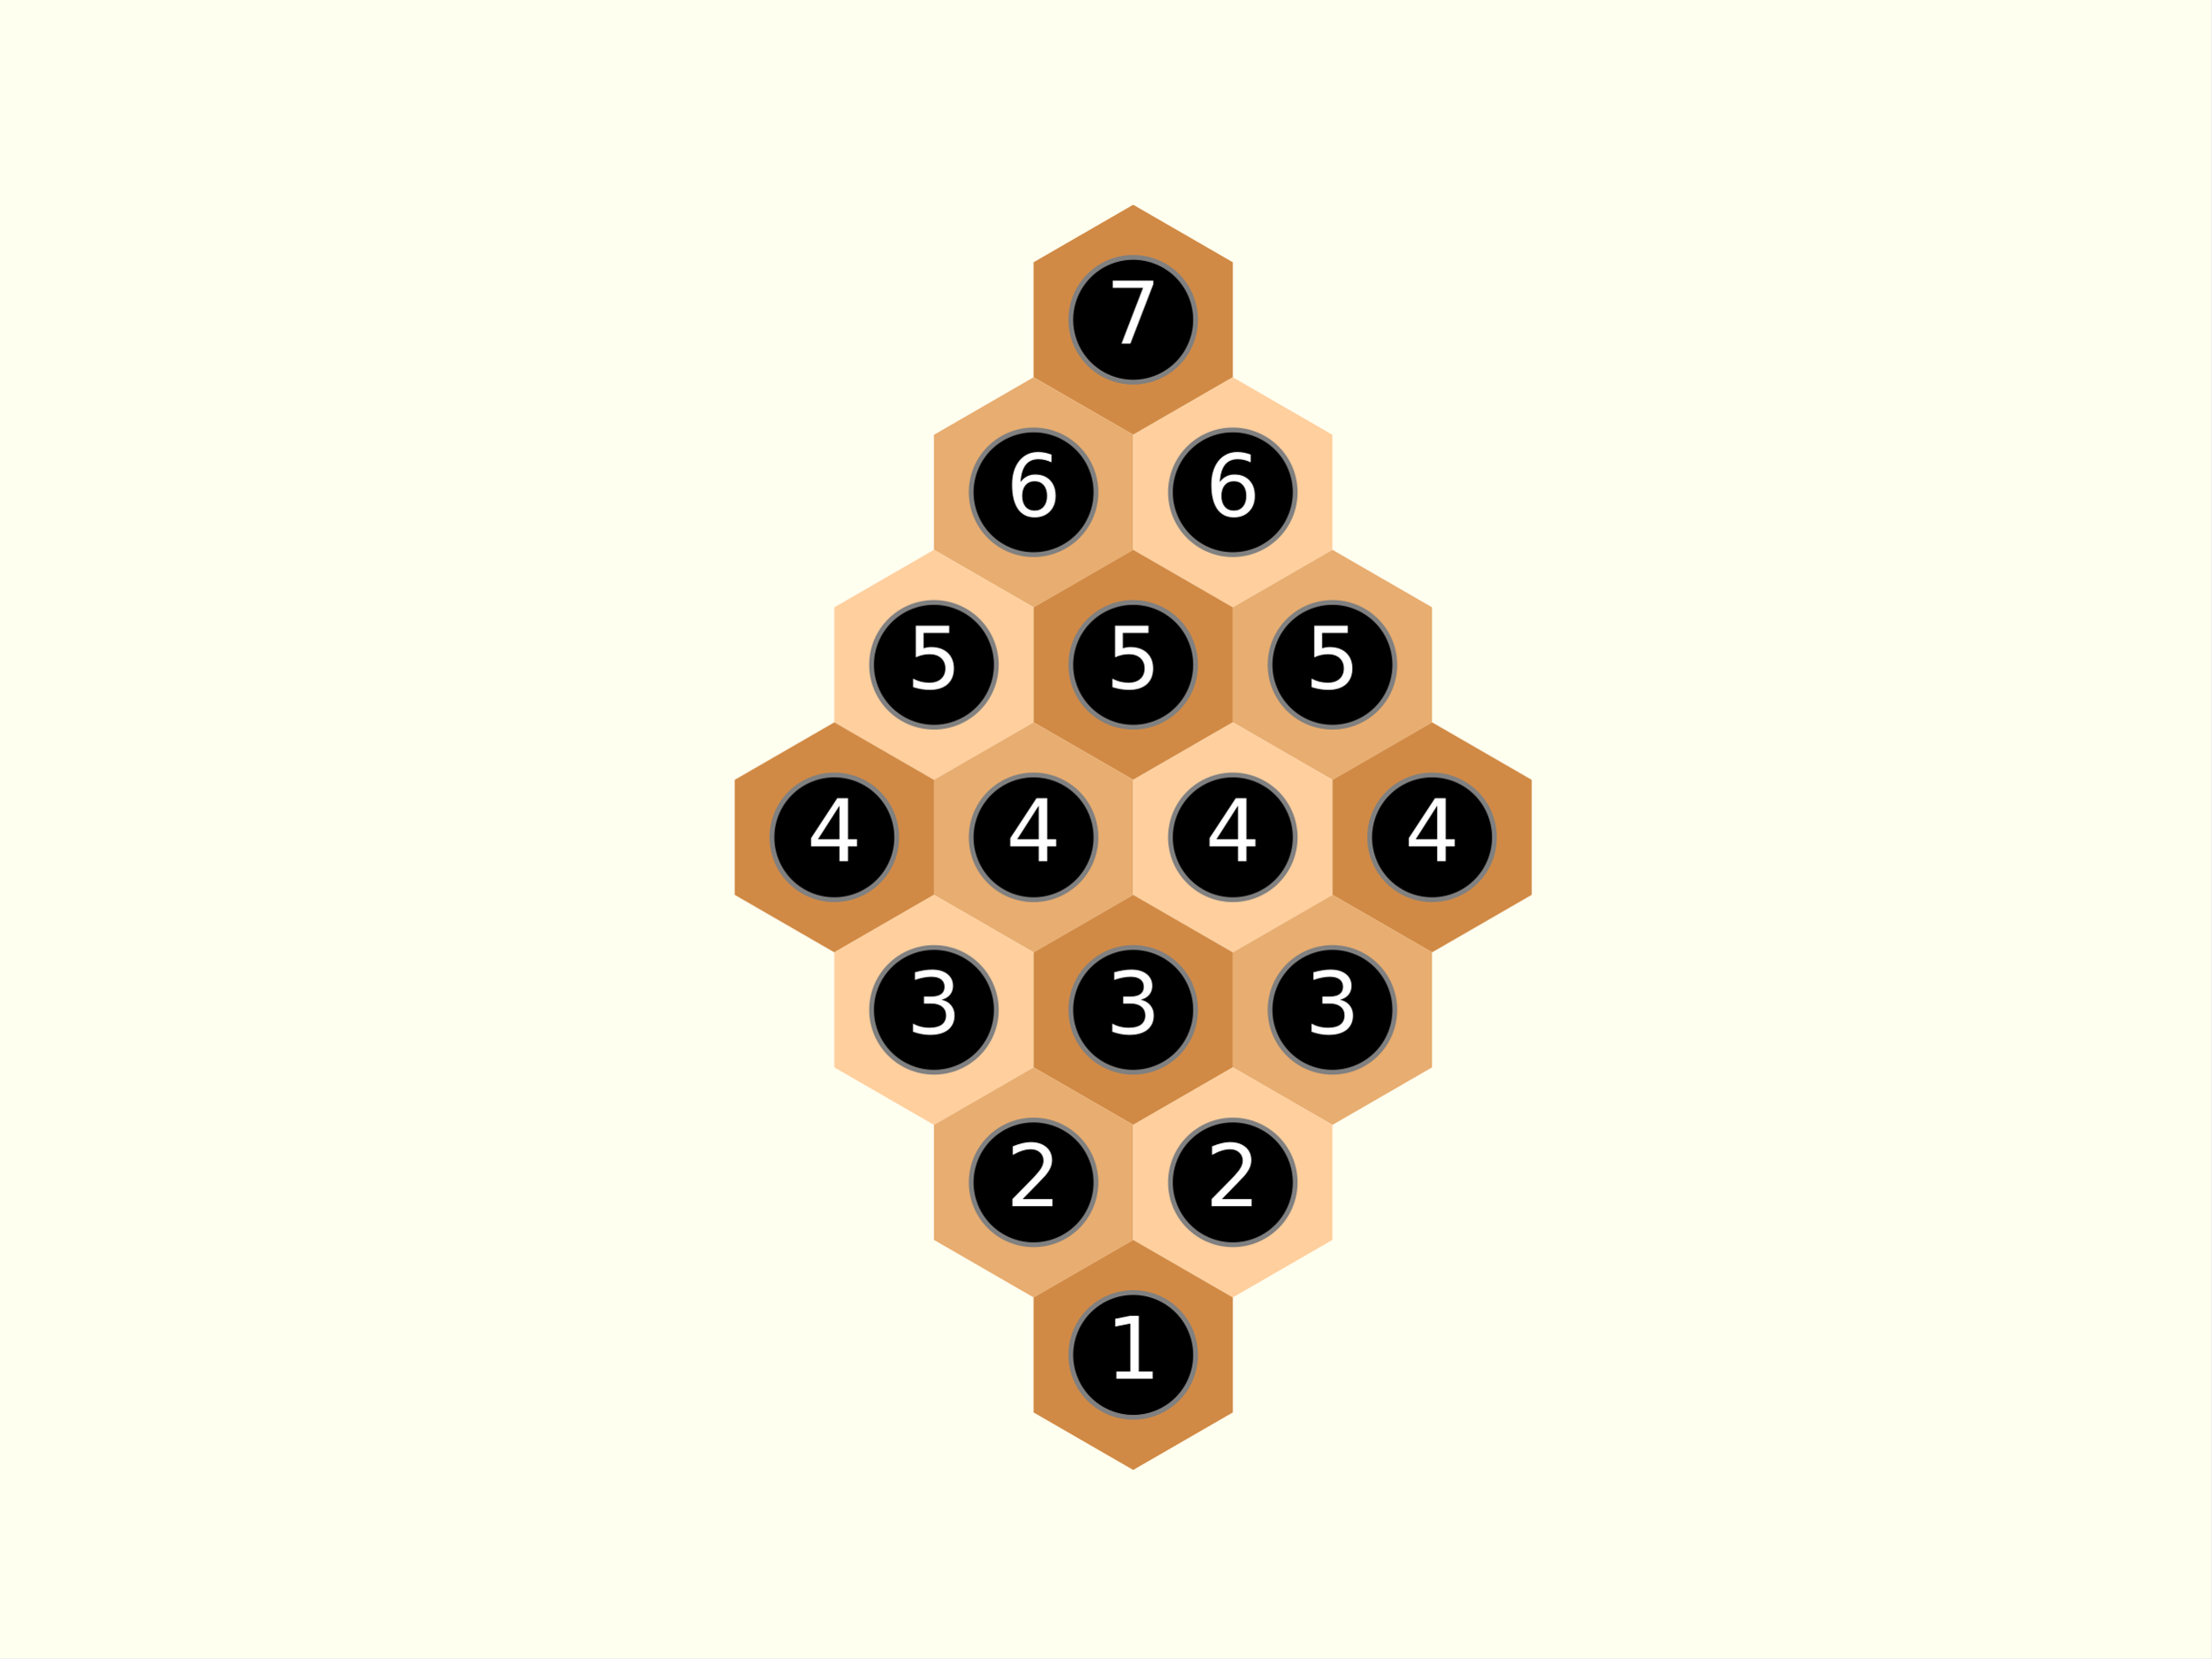
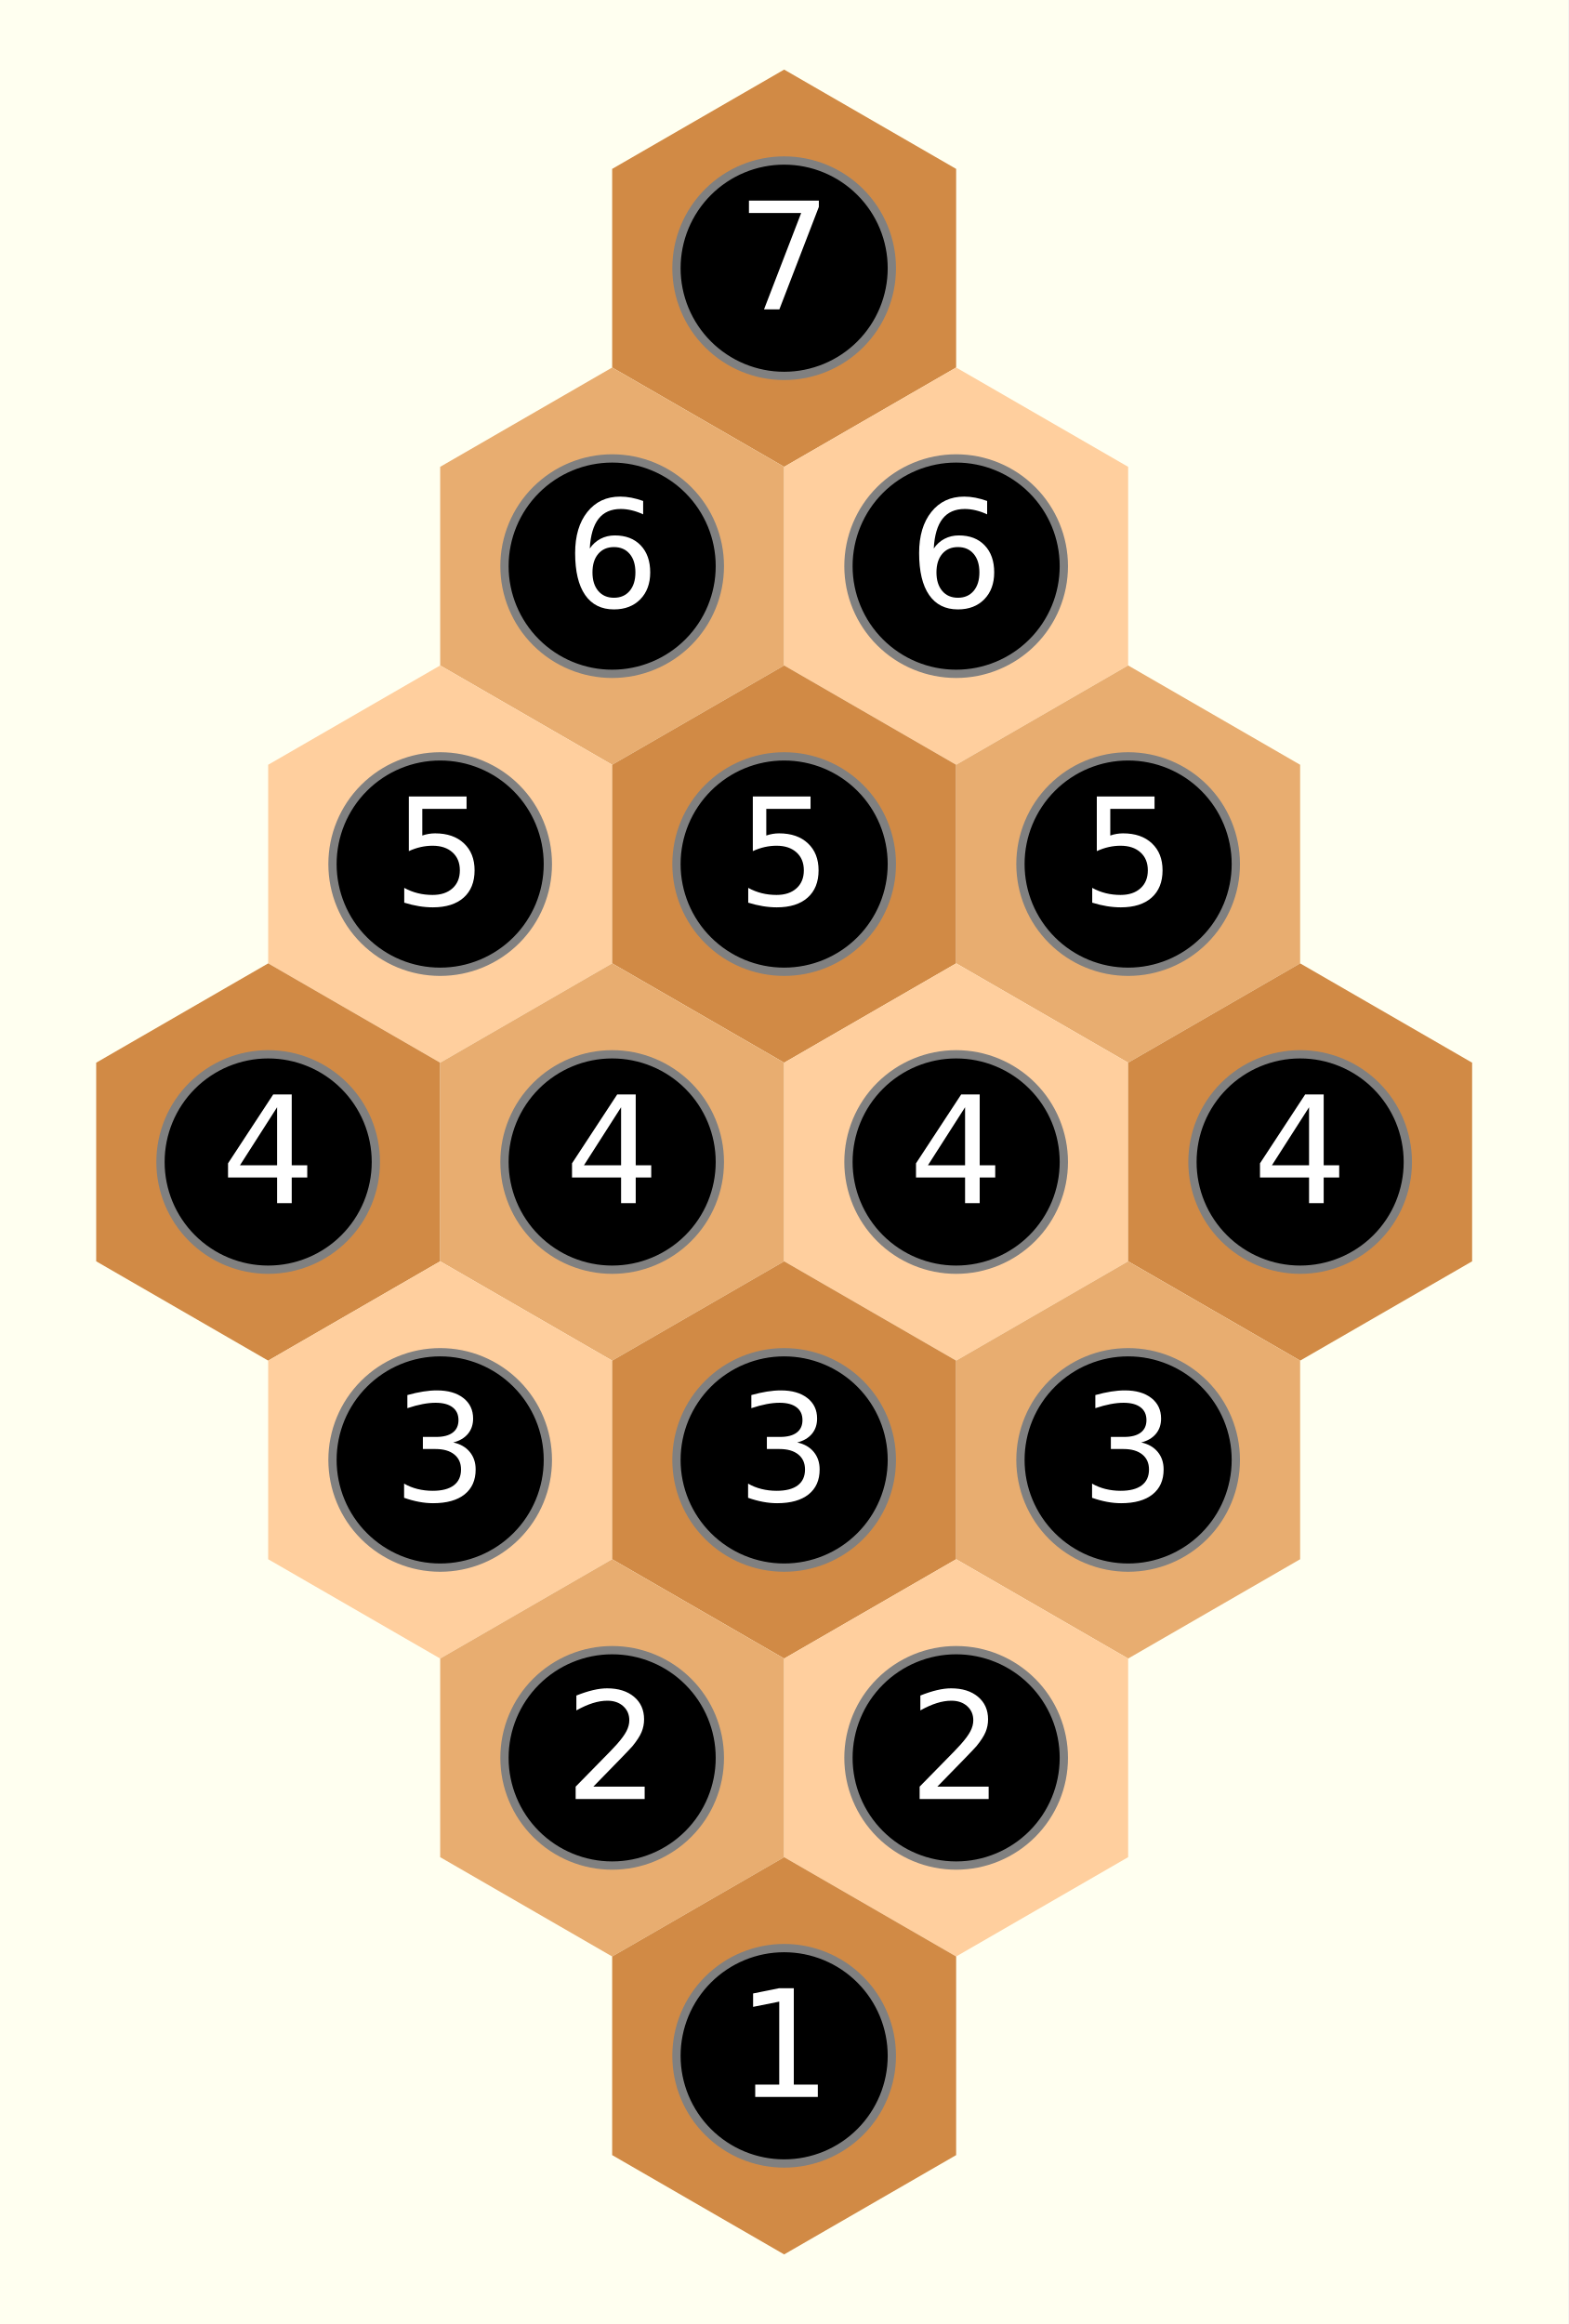
- <svg xmlns="http://www.w3.org/2000/svg" xmlns:xlink="http://www.w3.org/1999/xlink" width="460.8pt" height="345.6pt" viewBox="0 0 460.8 345.6" version="1.1">
+ <svg xmlns="http://www.w3.org/2000/svg" xmlns:xlink="http://www.w3.org/1999/xlink" width="189.318pt" height="280.512pt" viewBox="0 0 189.318 280.512" version="1.1">
  <defs>
    <style type="text/css">*{stroke-linejoin: round; stroke-linecap: butt}</style>
  </defs>
  <g id="figure_1">
    <g id="patch_1">
-       <path d="M 0 345.6  L 460.8 345.6  L 460.8 0  L 0 0  z " style="fill: #fffff0" />
+       <path d="M 0 280.512  L 189.318 280.512  L 189.318 0  L 0 0  z " style="fill: #fffff0" />
    </g>
    <g id="axes_1">
      <g id="patch_2">
-         <path d="M 215.398 78.632  L 236.16 90.619  L 256.922 78.632  L 256.922 54.658  L 236.16 42.671  L 215.398 54.658  z " clip-path="url(#p6eaaa0a280)" style="fill: #d18a45" />
+         <path d="M 73.897 44.36  L 94.659 56.347  L 115.421 44.36  L 115.421 20.386  L 94.659 8.399  L 73.897 20.386  z " clip-path="url(#pb7256f1a97)" style="fill: #d18a45" />
      </g>
      <g id="patch_3">
-         <path d="M 194.636 114.593  L 215.398 126.58  L 236.16 114.593  L 236.16 90.619  L 215.398 78.632  L 194.636 90.619  z " clip-path="url(#p6eaaa0a280)" style="fill: #e8ad70" />
+         <path d="M 53.135 80.321  L 73.897 92.308  L 94.659 80.321  L 94.659 56.347  L 73.897 44.36  L 53.135 56.347  z " clip-path="url(#pb7256f1a97)" style="fill: #e8ad70" />
      </g>
      <g id="patch_4">
-         <path d="M 236.16 114.593  L 256.922 126.58  L 277.684 114.593  L 277.684 90.619  L 256.922 78.632  L 236.16 90.619  z " clip-path="url(#p6eaaa0a280)" style="fill: #ffcf9e" />
+         <path d="M 94.659 80.321  L 115.421 92.308  L 136.183 80.321  L 136.183 56.347  L 115.421 44.36  L 94.659 56.347  z " clip-path="url(#pb7256f1a97)" style="fill: #ffcf9e" />
      </g>
      <g id="patch_5">
-         <path d="M 173.874 150.554  L 194.636 162.541  L 215.398 150.554  L 215.398 126.58  L 194.636 114.593  L 173.874 126.58  z " clip-path="url(#p6eaaa0a280)" style="fill: #ffcf9e" />
+         <path d="M 32.373 116.282  L 53.135 128.269  L 73.897 116.282  L 73.897 92.308  L 53.135 80.321  L 32.373 92.308  z " clip-path="url(#pb7256f1a97)" style="fill: #ffcf9e" />
      </g>
      <g id="patch_6">
-         <path d="M 215.398 150.554  L 236.16 162.541  L 256.922 150.554  L 256.922 126.58  L 236.16 114.593  L 215.398 126.58  z " clip-path="url(#p6eaaa0a280)" style="fill: #d18a45" />
+         <path d="M 73.897 116.282  L 94.659 128.269  L 115.421 116.282  L 115.421 92.308  L 94.659 80.321  L 73.897 92.308  z " clip-path="url(#pb7256f1a97)" style="fill: #d18a45" />
      </g>
      <g id="patch_7">
-         <path d="M 256.922 150.554  L 277.684 162.541  L 298.446 150.554  L 298.446 126.58  L 277.684 114.593  L 256.922 126.58  z " clip-path="url(#p6eaaa0a280)" style="fill: #e8ad70" />
+         <path d="M 115.421 116.282  L 136.183 128.269  L 156.946 116.282  L 156.946 92.308  L 136.183 80.321  L 115.421 92.308  z " clip-path="url(#pb7256f1a97)" style="fill: #e8ad70" />
      </g>
      <g id="patch_8">
-         <path d="M 153.111 186.515  L 173.874 198.502  L 194.636 186.515  L 194.636 162.541  L 173.874 150.554  L 153.111 162.541  z " clip-path="url(#p6eaaa0a280)" style="fill: #d18a45" />
+         <path d="M 11.611 152.243  L 32.373 164.23  L 53.135 152.243  L 53.135 128.269  L 32.373 116.282  L 11.611 128.269  z " clip-path="url(#pb7256f1a97)" style="fill: #d18a45" />
      </g>
      <g id="patch_9">
-         <path d="M 194.636 186.515  L 215.398 198.502  L 236.16 186.515  L 236.16 162.541  L 215.398 150.554  L 194.636 162.541  z " clip-path="url(#p6eaaa0a280)" style="fill: #e8ad70" />
+         <path d="M 53.135 152.243  L 73.897 164.23  L 94.659 152.243  L 94.659 128.269  L 73.897 116.282  L 53.135 128.269  z " clip-path="url(#pb7256f1a97)" style="fill: #e8ad70" />
      </g>
      <g id="patch_10">
-         <path d="M 236.16 186.515  L 256.922 198.502  L 277.684 186.515  L 277.684 162.541  L 256.922 150.554  L 236.16 162.541  z " clip-path="url(#p6eaaa0a280)" style="fill: #ffcf9e" />
+         <path d="M 94.659 152.243  L 115.421 164.23  L 136.183 152.243  L 136.183 128.269  L 115.421 116.282  L 94.659 128.269  z " clip-path="url(#pb7256f1a97)" style="fill: #ffcf9e" />
      </g>
      <g id="patch_11">
-         <path d="M 277.684 186.515  L 298.446 198.502  L 319.209 186.515  L 319.209 162.541  L 298.446 150.554  L 277.684 162.541  z " clip-path="url(#p6eaaa0a280)" style="fill: #d18a45" />
+         <path d="M 136.183 152.243  L 156.946 164.23  L 177.708 152.243  L 177.708 128.269  L 156.946 116.282  L 136.183 128.269  z " clip-path="url(#pb7256f1a97)" style="fill: #d18a45" />
      </g>
      <g id="patch_12">
-         <path d="M 173.874 222.476  L 194.636 234.463  L 215.398 222.476  L 215.398 198.502  L 194.636 186.515  L 173.874 198.502  z " clip-path="url(#p6eaaa0a280)" style="fill: #ffcf9e" />
+         <path d="M 32.373 188.204  L 53.135 200.191  L 73.897 188.204  L 73.897 164.23  L 53.135 152.243  L 32.373 164.23  z " clip-path="url(#pb7256f1a97)" style="fill: #ffcf9e" />
      </g>
      <g id="patch_13">
-         <path d="M 215.398 222.476  L 236.16 234.463  L 256.922 222.476  L 256.922 198.502  L 236.16 186.515  L 215.398 198.502  z " clip-path="url(#p6eaaa0a280)" style="fill: #d18a45" />
+         <path d="M 73.897 188.204  L 94.659 200.191  L 115.421 188.204  L 115.421 164.23  L 94.659 152.243  L 73.897 164.23  z " clip-path="url(#pb7256f1a97)" style="fill: #d18a45" />
      </g>
      <g id="patch_14">
-         <path d="M 256.922 222.476  L 277.684 234.463  L 298.446 222.476  L 298.446 198.502  L 277.684 186.515  L 256.922 198.502  z " clip-path="url(#p6eaaa0a280)" style="fill: #e8ad70" />
+         <path d="M 115.421 188.204  L 136.183 200.191  L 156.946 188.204  L 156.946 164.23  L 136.183 152.243  L 115.421 164.23  z " clip-path="url(#pb7256f1a97)" style="fill: #e8ad70" />
      </g>
      <g id="patch_15">
-         <path d="M 194.636 258.437  L 215.398 270.424  L 236.16 258.437  L 236.16 234.463  L 215.398 222.476  L 194.636 234.463  z " clip-path="url(#p6eaaa0a280)" style="fill: #e8ad70" />
+         <path d="M 53.135 224.165  L 73.897 236.152  L 94.659 224.165  L 94.659 200.191  L 73.897 188.204  L 53.135 200.191  z " clip-path="url(#pb7256f1a97)" style="fill: #e8ad70" />
      </g>
      <g id="patch_16">
-         <path d="M 236.16 258.437  L 256.922 270.424  L 277.684 258.437  L 277.684 234.463  L 256.922 222.476  L 236.16 234.463  z " clip-path="url(#p6eaaa0a280)" style="fill: #ffcf9e" />
+         <path d="M 94.659 224.165  L 115.421 236.152  L 136.183 224.165  L 136.183 200.191  L 115.421 188.204  L 94.659 200.191  z " clip-path="url(#pb7256f1a97)" style="fill: #ffcf9e" />
      </g>
      <g id="patch_17">
-         <path d="M 215.398 294.398  L 236.16 306.385  L 256.922 294.398  L 256.922 270.424  L 236.16 258.437  L 215.398 270.424  z " clip-path="url(#p6eaaa0a280)" style="fill: #d18a45" />
+         <path d="M 73.897 260.126  L 94.659 272.113  L 115.421 260.126  L 115.421 236.152  L 94.659 224.165  L 73.897 236.152  z " clip-path="url(#pb7256f1a97)" style="fill: #d18a45" />
      </g>
      <g id="line2d_1">
        <defs>
-           <path id="m068c505333" d="M 0 13  C 3.448 13 6.755 11.63 9.192 9.192  C 11.63 6.755 13 3.448 13 0  C 13 -3.448 11.63 -6.755 9.192 -9.192  C 6.755 -11.63 3.448 -13 0 -13  C -3.448 -13 -6.755 -11.63 -9.192 -9.192  C -11.63 -6.755 -13 -3.448 -13 0  C -13 3.448 -11.63 6.755 -9.192 9.192  C -6.755 11.63 -3.448 13 0 13  z " style="stroke: #808080" />
+           <path id="m82be238c7a" d="M 0 13  C 3.448 13 6.755 11.63 9.192 9.192  C 11.63 6.755 13 3.448 13 0  C 13 -3.448 11.63 -6.755 9.192 -9.192  C 6.755 -11.63 3.448 -13 0 -13  C -3.448 -13 -6.755 -11.63 -9.192 -9.192  C -11.63 -6.755 -13 -3.448 -13 0  C -13 3.448 -11.63 6.755 -9.192 9.192  C -6.755 11.63 -3.448 13 0 13  z " style="stroke: #808080" />
        </defs>
-         <g clip-path="url(#p6eaaa0a280)">
-           <use xlink:href="#m068c505333" x="236.16" y="66.645" style="stroke: #808080" />
+         <g clip-path="url(#pb7256f1a97)">
+           <use xlink:href="#m82be238c7a" x="94.659" y="32.373" style="stroke: #808080" />
        </g>
      </g>
      <g id="line2d_2">
-         <g clip-path="url(#p6eaaa0a280)">
-           <use xlink:href="#m068c505333" x="215.398" y="102.606" style="stroke: #808080" />
+         <g clip-path="url(#pb7256f1a97)">
+           <use xlink:href="#m82be238c7a" x="73.897" y="68.334" style="stroke: #808080" />
        </g>
      </g>
      <g id="line2d_3">
-         <g clip-path="url(#p6eaaa0a280)">
-           <use xlink:href="#m068c505333" x="256.922" y="102.606" style="stroke: #808080" />
+         <g clip-path="url(#pb7256f1a97)">
+           <use xlink:href="#m82be238c7a" x="115.421" y="68.334" style="stroke: #808080" />
        </g>
      </g>
      <g id="line2d_4">
-         <g clip-path="url(#p6eaaa0a280)">
-           <use xlink:href="#m068c505333" x="194.636" y="138.567" style="stroke: #808080" />
+         <g clip-path="url(#pb7256f1a97)">
+           <use xlink:href="#m82be238c7a" x="53.135" y="104.295" style="stroke: #808080" />
        </g>
      </g>
      <g id="line2d_5">
-         <g clip-path="url(#p6eaaa0a280)">
-           <use xlink:href="#m068c505333" x="236.16" y="138.567" style="stroke: #808080" />
+         <g clip-path="url(#pb7256f1a97)">
+           <use xlink:href="#m82be238c7a" x="94.659" y="104.295" style="stroke: #808080" />
        </g>
      </g>
      <g id="line2d_6">
-         <g clip-path="url(#p6eaaa0a280)">
-           <use xlink:href="#m068c505333" x="277.684" y="138.567" style="stroke: #808080" />
+         <g clip-path="url(#pb7256f1a97)">
+           <use xlink:href="#m82be238c7a" x="136.183" y="104.295" style="stroke: #808080" />
        </g>
      </g>
      <g id="line2d_7">
-         <g clip-path="url(#p6eaaa0a280)">
-           <use xlink:href="#m068c505333" x="173.874" y="174.528" style="stroke: #808080" />
+         <g clip-path="url(#pb7256f1a97)">
+           <use xlink:href="#m82be238c7a" x="32.373" y="140.256" style="stroke: #808080" />
        </g>
      </g>
      <g id="line2d_8">
-         <g clip-path="url(#p6eaaa0a280)">
-           <use xlink:href="#m068c505333" x="215.398" y="174.528" style="stroke: #808080" />
+         <g clip-path="url(#pb7256f1a97)">
+           <use xlink:href="#m82be238c7a" x="73.897" y="140.256" style="stroke: #808080" />
        </g>
      </g>
      <g id="line2d_9">
-         <g clip-path="url(#p6eaaa0a280)">
-           <use xlink:href="#m068c505333" x="256.922" y="174.528" style="stroke: #808080" />
+         <g clip-path="url(#pb7256f1a97)">
+           <use xlink:href="#m82be238c7a" x="115.421" y="140.256" style="stroke: #808080" />
        </g>
      </g>
      <g id="line2d_10">
-         <g clip-path="url(#p6eaaa0a280)">
-           <use xlink:href="#m068c505333" x="298.446" y="174.528" style="stroke: #808080" />
+         <g clip-path="url(#pb7256f1a97)">
+           <use xlink:href="#m82be238c7a" x="156.946" y="140.256" style="stroke: #808080" />
        </g>
      </g>
      <g id="line2d_11">
-         <g clip-path="url(#p6eaaa0a280)">
-           <use xlink:href="#m068c505333" x="194.636" y="210.489" style="stroke: #808080" />
+         <g clip-path="url(#pb7256f1a97)">
+           <use xlink:href="#m82be238c7a" x="53.135" y="176.217" style="stroke: #808080" />
        </g>
      </g>
      <g id="line2d_12">
-         <g clip-path="url(#p6eaaa0a280)">
-           <use xlink:href="#m068c505333" x="236.16" y="210.489" style="stroke: #808080" />
+         <g clip-path="url(#pb7256f1a97)">
+           <use xlink:href="#m82be238c7a" x="94.659" y="176.217" style="stroke: #808080" />
        </g>
      </g>
      <g id="line2d_13">
-         <g clip-path="url(#p6eaaa0a280)">
-           <use xlink:href="#m068c505333" x="277.684" y="210.489" style="stroke: #808080" />
+         <g clip-path="url(#pb7256f1a97)">
+           <use xlink:href="#m82be238c7a" x="136.183" y="176.217" style="stroke: #808080" />
        </g>
      </g>
      <g id="line2d_14">
-         <g clip-path="url(#p6eaaa0a280)">
-           <use xlink:href="#m068c505333" x="215.398" y="246.45" style="stroke: #808080" />
+         <g clip-path="url(#pb7256f1a97)">
+           <use xlink:href="#m82be238c7a" x="73.897" y="212.178" style="stroke: #808080" />
        </g>
      </g>
      <g id="line2d_15">
-         <g clip-path="url(#p6eaaa0a280)">
-           <use xlink:href="#m068c505333" x="256.922" y="246.45" style="stroke: #808080" />
+         <g clip-path="url(#pb7256f1a97)">
+           <use xlink:href="#m82be238c7a" x="115.421" y="212.178" style="stroke: #808080" />
        </g>
      </g>
      <g id="line2d_16">
-         <g clip-path="url(#p6eaaa0a280)">
-           <use xlink:href="#m068c505333" x="236.16" y="282.411" style="stroke: #808080" />
+         <g clip-path="url(#pb7256f1a97)">
+           <use xlink:href="#m82be238c7a" x="94.659" y="248.139" style="stroke: #808080" />
        </g>
      </g>
      <g id="text_1">
-         <g style="fill: #ffffff" transform="translate(230.4338 71.61163) scale(0.18 -0.18)">
+         <g style="fill: #ffffff" transform="translate(88.93293 37.33963) scale(0.18 -0.18)">
          <defs>
            <path id="DejaVuSans-37" d="M 525 4666  L 3525 4666  L 3525 4397  L 1831 0  L 1172 0  L 2766 4134  L 525 4134  L 525 4666  z " transform="scale(0.015625)" />
          </defs>
          <use xlink:href="#DejaVuSans-37" />
        </g>
      </g>
      <g id="text_2">
-         <g style="fill: #ffffff" transform="translate(209.6716 107.5727) scale(0.18 -0.18)">
+         <g style="fill: #ffffff" transform="translate(68.17079 73.30071) scale(0.18 -0.18)">
          <defs>
            <path id="DejaVuSans-36" d="M 2113 2584  Q 1688 2584 1439 2293  Q 1191 2003 1191 1497  Q 1191 994 1439 701  Q 1688 409 2113 409  Q 2538 409 2786 701  Q 3034 994 3034 1497  Q 3034 2003 2786 2293  Q 2538 2584 2113 2584  z M 3366 4563  L 3366 3988  Q 3128 4100 2886 4159  Q 2644 4219 2406 4219  Q 1781 4219 1451 3797  Q 1122 3375 1075 2522  Q 1259 2794 1537 2939  Q 1816 3084 2150 3084  Q 2853 3084 3261 2657  Q 3669 2231 3669 1497  Q 3669 778 3244 343  Q 2819 -91 2113 -91  Q 1303 -91 875 529  Q 447 1150 447 2328  Q 447 3434 972 4092  Q 1497 4750 2381 4750  Q 2619 4750 2861 4703  Q 3103 4656 3366 4563  z " transform="scale(0.015625)" />
          </defs>
          <use xlink:href="#DejaVuSans-36" />
        </g>
      </g>
      <g id="text_3">
-         <g style="fill: #ffffff" transform="translate(251.1959 107.5727) scale(0.18 -0.18)">
+         <g style="fill: #ffffff" transform="translate(109.6951 73.30071) scale(0.18 -0.18)">
          <use xlink:href="#DejaVuSans-36" />
        </g>
      </g>
      <g id="text_4">
-         <g style="fill: #ffffff" transform="translate(188.9095 143.5338) scale(0.18 -0.18)">
+         <g style="fill: #ffffff" transform="translate(47.40865 109.2618) scale(0.18 -0.18)">
          <defs>
            <path id="DejaVuSans-35" d="M 691 4666  L 3169 4666  L 3169 4134  L 1269 4134  L 1269 2991  Q 1406 3038 1543 3061  Q 1681 3084 1819 3084  Q 2600 3084 3056 2656  Q 3513 2228 3513 1497  Q 3513 744 3044 326  Q 2575 -91 1722 -91  Q 1428 -91 1123 -41  Q 819 9 494 109  L 494 744  Q 775 591 1075 516  Q 1375 441 1709 441  Q 2250 441 2565 725  Q 2881 1009 2881 1497  Q 2881 1984 2565 2268  Q 2250 2553 1709 2553  Q 1456 2553 1204 2497  Q 953 2441 691 2322  L 691 4666  z " transform="scale(0.015625)" />
          </defs>
          <use xlink:href="#DejaVuSans-35" />
        </g>
      </g>
      <g id="text_5">
-         <g style="fill: #ffffff" transform="translate(230.4338 143.5338) scale(0.18 -0.18)">
+         <g style="fill: #ffffff" transform="translate(88.93293 109.2618) scale(0.18 -0.18)">
          <use xlink:href="#DejaVuSans-35" />
        </g>
      </g>
      <g id="text_6">
-         <g style="fill: #ffffff" transform="translate(271.958 143.5338) scale(0.18 -0.18)">
+         <g style="fill: #ffffff" transform="translate(130.4572 109.2618) scale(0.18 -0.18)">
          <use xlink:href="#DejaVuSans-35" />
        </g>
      </g>
      <g id="text_7">
-         <g style="fill: #ffffff" transform="translate(168.1473 179.4949) scale(0.18 -0.18)">
+         <g style="fill: #ffffff" transform="translate(26.64651 145.2229) scale(0.18 -0.18)">
          <defs>
            <path id="DejaVuSans-34" d="M 2419 4116  L 825 1625  L 2419 1625  L 2419 4116  z M 2253 4666  L 3047 4666  L 3047 1625  L 3713 1625  L 3713 1100  L 3047 1100  L 3047 0  L 2419 0  L 2419 1100  L 313 1100  L 313 1709  L 2253 4666  z " transform="scale(0.015625)" />
          </defs>
          <use xlink:href="#DejaVuSans-34" />
        </g>
      </g>
      <g id="text_8">
-         <g style="fill: #ffffff" transform="translate(209.6716 179.4949) scale(0.18 -0.18)">
+         <g style="fill: #ffffff" transform="translate(68.17079 145.2229) scale(0.18 -0.18)">
          <use xlink:href="#DejaVuSans-34" />
        </g>
      </g>
      <g id="text_9">
-         <g style="fill: #ffffff" transform="translate(251.1959 179.4949) scale(0.18 -0.18)">
+         <g style="fill: #ffffff" transform="translate(109.6951 145.2229) scale(0.18 -0.18)">
          <use xlink:href="#DejaVuSans-34" />
        </g>
      </g>
      <g id="text_10">
-         <g style="fill: #ffffff" transform="translate(292.7202 179.4949) scale(0.18 -0.18)">
+         <g style="fill: #ffffff" transform="translate(151.2193 145.2229) scale(0.18 -0.18)">
          <use xlink:href="#DejaVuSans-34" />
        </g>
      </g>
      <g id="text_11">
-         <g style="fill: #ffffff" transform="translate(188.9095 215.456) scale(0.18 -0.18)">
+         <g style="fill: #ffffff" transform="translate(47.40865 181.184) scale(0.18 -0.18)">
          <defs>
            <path id="DejaVuSans-33" d="M 2597 2516  Q 3050 2419 3304 2112  Q 3559 1806 3559 1356  Q 3559 666 3084 287  Q 2609 -91 1734 -91  Q 1441 -91 1130 -33  Q 819 25 488 141  L 488 750  Q 750 597 1062 519  Q 1375 441 1716 441  Q 2309 441 2620 675  Q 2931 909 2931 1356  Q 2931 1769 2642 2001  Q 2353 2234 1838 2234  L 1294 2234  L 1294 2753  L 1863 2753  Q 2328 2753 2575 2939  Q 2822 3125 2822 3475  Q 2822 3834 2567 4026  Q 2313 4219 1838 4219  Q 1578 4219 1281 4162  Q 984 4106 628 3988  L 628 4550  Q 988 4650 1302 4700  Q 1616 4750 1894 4750  Q 2613 4750 3031 4423  Q 3450 4097 3450 3541  Q 3450 3153 3228 2886  Q 3006 2619 2597 2516  z " transform="scale(0.015625)" />
          </defs>
          <use xlink:href="#DejaVuSans-33" />
        </g>
      </g>
      <g id="text_12">
-         <g style="fill: #ffffff" transform="translate(230.4338 215.456) scale(0.18 -0.18)">
+         <g style="fill: #ffffff" transform="translate(88.93293 181.184) scale(0.18 -0.18)">
          <use xlink:href="#DejaVuSans-33" />
        </g>
      </g>
      <g id="text_13">
-         <g style="fill: #ffffff" transform="translate(271.958 215.456) scale(0.18 -0.18)">
+         <g style="fill: #ffffff" transform="translate(130.4572 181.184) scale(0.18 -0.18)">
          <use xlink:href="#DejaVuSans-33" />
        </g>
      </g>
      <g id="text_14">
-         <g style="fill: #ffffff" transform="translate(209.6716 251.417) scale(0.18 -0.18)">
+         <g style="fill: #ffffff" transform="translate(68.17079 217.145) scale(0.18 -0.18)">
          <defs>
            <path id="DejaVuSans-32" d="M 1228 531  L 3431 531  L 3431 0  L 469 0  L 469 531  Q 828 903 1448 1529  Q 2069 2156 2228 2338  Q 2531 2678 2651 2914  Q 2772 3150 2772 3378  Q 2772 3750 2511 3984  Q 2250 4219 1831 4219  Q 1534 4219 1204 4116  Q 875 4013 500 3803  L 500 4441  Q 881 4594 1212 4672  Q 1544 4750 1819 4750  Q 2544 4750 2975 4387  Q 3406 4025 3406 3419  Q 3406 3131 3298 2873  Q 3191 2616 2906 2266  Q 2828 2175 2409 1742  Q 1991 1309 1228 531  z " transform="scale(0.015625)" />
          </defs>
          <use xlink:href="#DejaVuSans-32" />
        </g>
      </g>
      <g id="text_15">
-         <g style="fill: #ffffff" transform="translate(251.1959 251.417) scale(0.18 -0.18)">
+         <g style="fill: #ffffff" transform="translate(109.6951 217.145) scale(0.18 -0.18)">
          <use xlink:href="#DejaVuSans-32" />
        </g>
      </g>
      <g id="text_16">
-         <g style="fill: #ffffff" transform="translate(230.4338 287.3781) scale(0.18 -0.18)">
+         <g style="fill: #ffffff" transform="translate(88.93293 253.1061) scale(0.18 -0.18)">
          <defs>
            <path id="DejaVuSans-31" d="M 794 531  L 1825 531  L 1825 4091  L 703 3866  L 703 4441  L 1819 4666  L 2450 4666  L 2450 531  L 3481 531  L 3481 0  L 794 0  L 794 531  z " transform="scale(0.015625)" />
          </defs>
          <use xlink:href="#DejaVuSans-31" />
        </g>
      </g>
    </g>
  </g>
  <defs>
-     <clipPath id="p6eaaa0a280">
-       <rect x="148.701" y="41.472" width="174.918" height="266.112" />
+     <clipPath id="pb7256f1a97">
+       <rect x="7.2" y="7.2" width="174.918" height="266.112" />
    </clipPath>
  </defs>
</svg>
